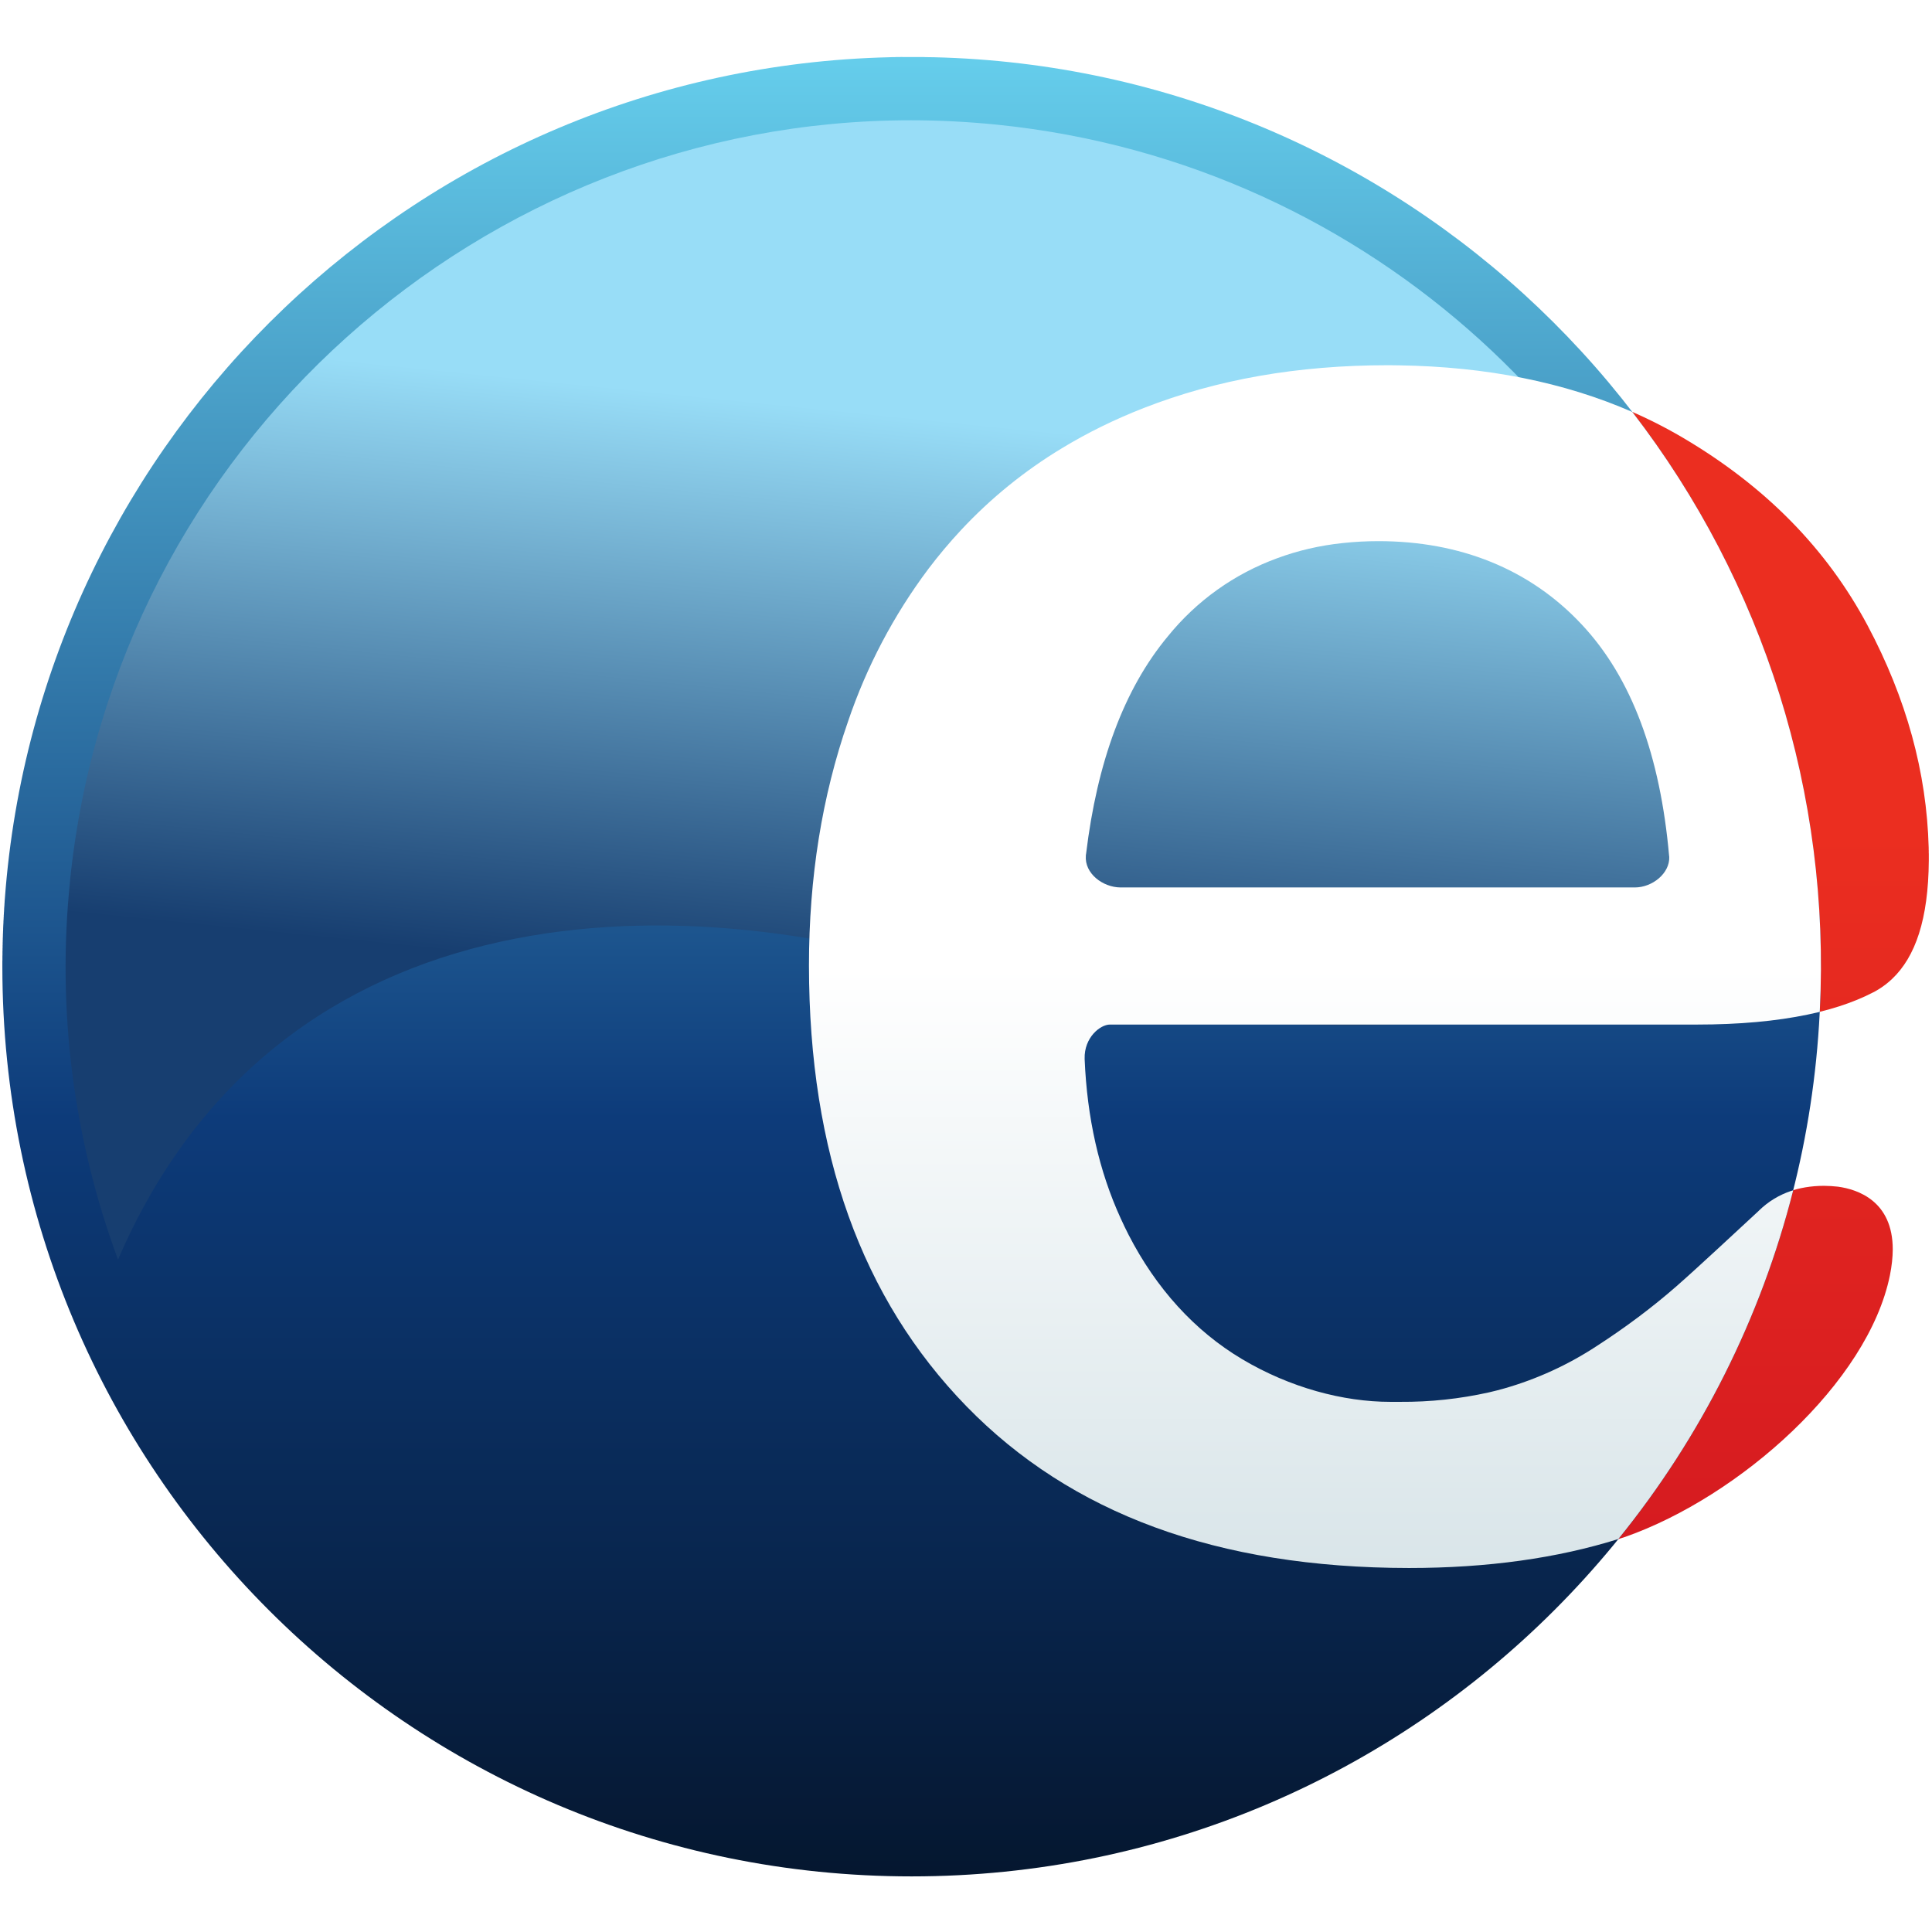
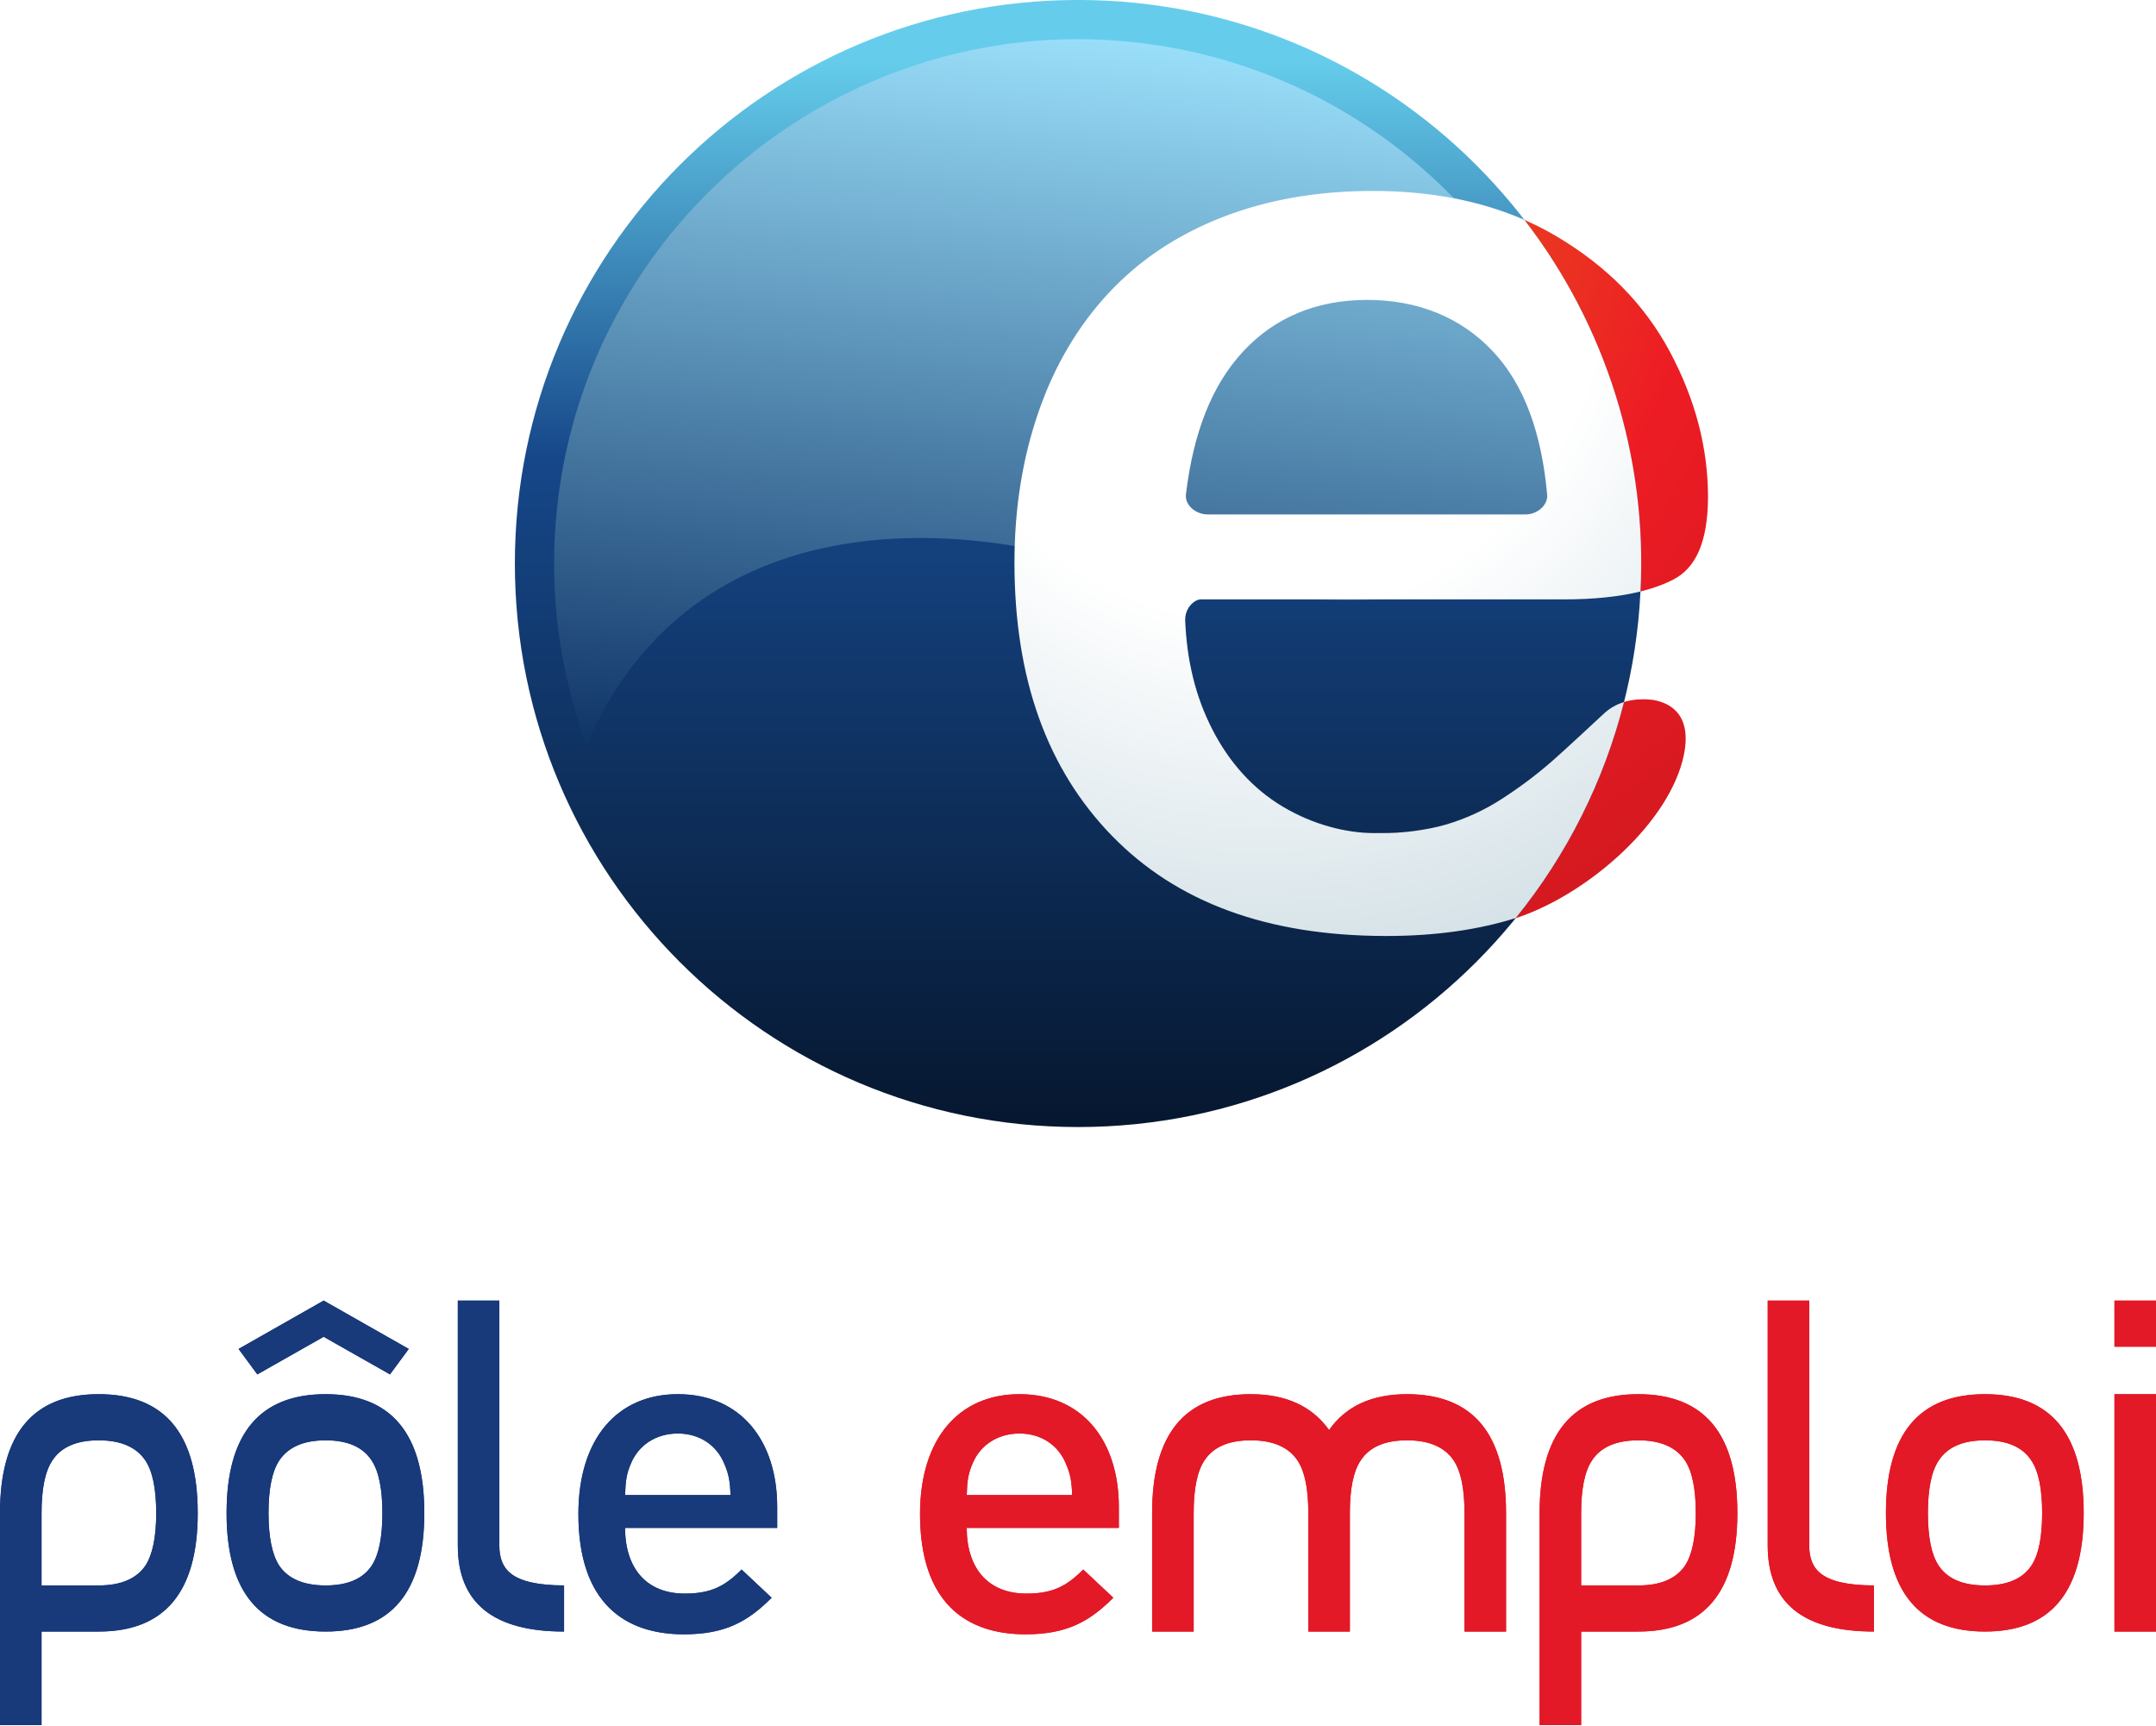
- <svg xmlns="http://www.w3.org/2000/svg" width="32" height="32">
+ <svg xmlns="http://www.w3.org/2000/svg" width="600" height="480">
  <defs>
-     <linearGradient id="a" x1="50%" x2="50%" y1="38.706%" y2="100%">
-       <stop offset="0%" stop-color="#EB2E20" />
-       <stop offset="100%" stop-color="#D51A20" />
+     <clipPath clipPathUnits="userSpaceOnUse" id="a">
+       <path d="M226.504 73.185c-1.596-.624-2.925-1.514-4.007-2.674-1.084-1.163-1.912-2.557-2.48-4.195-.571-1.64-.858-3.422-.858-5.354.003-4.111 1.159-7.303 3.454-9.663 2.293-2.352 5.494-3.541 9.705-3.544 1.795-.001 3.377.231 4.746.682 2.504.882 5.322 3.379 5.802 5.734.313 1.54-.63 1.874-1.139 1.944-.098.01-.198.017-.304.017-.58 0-1.04-.187-1.333-.454-.352-.323-1.376-1.284-1.903-1.745a15.203 15.203 0 00-1.753-1.315 7.507 7.507 0 00-2.02-.926 8.353 8.353 0 00-2.291-.295 6.642 6.642 0 00-3.457.934c-1.053.624-1.895 1.558-2.514 2.768-.578 1.12-.888 2.398-.947 3.813-.016.473.344.755.762.755h12.648c1.706-.001 2.999.248 3.875.701.779.403 1.222 1.295 1.229 2.914 0 1.74-.444 3.446-1.345 5.139-.894 1.675-2.231 3.039-4.041 4.107-1.795 1.058-3.953 1.593-6.503 1.594-1.96 0-3.732-.315-5.326-.937m9.599-4.743c1.104-1.174 1.725-2.884 1.921-5.08.027-.367-.36-.688-.755-.688H225.99c-.41.003-.819.333-.755.737.26 2.145.911 3.83 2.001 5.004 1.133 1.226 2.626 1.85 4.375 1.846 1.822.004 3.355-.606 4.492-1.819" />
+     </clipPath>
+     <clipPath clipPathUnits="userSpaceOnUse" id="b">
+       <path d="M219.159 74.122h24.56V47.754h-24.56v26.368z" />
+     </clipPath>
+     <clipPath clipPathUnits="userSpaceOnUse" id="d">
+       <path d="M201.468 60.936c0-11.015 8.927-19.942 19.942-19.942 11.014 0 19.942 8.927 19.942 19.942s-8.928 19.943-19.942 19.943c-11.015 0-19.942-8.928-19.942-19.943" />
+     </clipPath>
+     <clipPath clipPathUnits="userSpaceOnUse" id="e">
+       <path d="M241.352 80.878V40.994h-39.885v39.884h39.885z" />
+     </clipPath>
+     <clipPath clipPathUnits="userSpaceOnUse" id="g">
+       <path d="M202.952 62.812c-.295-2.906.1-5.727 1.053-8.297 3.53 8.194 12.409 8.387 19.208 5.992 8.173-1.684 17.505-1.299 16.173 4.792-1.525 7.044-7.783 13.25-16.101 14.095-.635.065-1.265.097-1.89.097-9.394 0-17.474-7.136-18.443-16.679" />
+     </clipPath>
+     <clipPath clipPathUnits="userSpaceOnUse" id="h">
+       <path d="M243.23 79.235l-2.902-28.548-40.184 4.083 2.901 28.549 40.184-4.084z" />
+     </clipPath>
+     <clipPath clipPathUnits="userSpaceOnUse" id="j">
+       <path d="M226.504 73.185c-1.596-.624-2.925-1.514-4.007-2.674-1.084-1.163-1.912-2.557-2.48-4.195-.571-1.64-.858-3.422-.858-5.354.003-4.111 1.159-7.303 3.454-9.663 2.293-2.352 5.494-3.541 9.705-3.544 1.731-.001 3.259.216 4.593.635a19.887 19.887 0 013.834 7.644 1.692 1.692 0 01-.655-.356c-.352-.323-1.376-1.284-1.903-1.745a15.203 15.203 0 00-1.753-1.315 7.507 7.507 0 00-2.02-.926 8.353 8.353 0 00-2.291-.295 6.642 6.642 0 00-3.457.934c-1.053.624-1.895 1.558-2.514 2.768-.578 1.12-.888 2.398-.947 3.813-.016.473.344.755.762.755h12.648c1.066-.001 1.97.097 2.713.279a19.85 19.85 0 01-4.113 13.151c-1.555.68-3.344 1.024-5.385 1.025-1.96 0-3.732-.315-5.326-.937m9.599-4.743c1.104-1.174 1.725-2.884 1.921-5.08.027-.367-.36-.688-.755-.688H225.99c-.41.003-.819.333-.755.737.26 2.145.911 3.83 2.001 5.004 1.133 1.226 2.626 1.85 4.375 1.846 1.822.004 3.355-.606 4.492-1.819" />
+     </clipPath>
+     <clipPath clipPathUnits="userSpaceOnUse" id="k">
+       <path d="M219.159 74.122h22.193V47.754H219.16v26.368z" />
+     </clipPath>
+     <radialGradient fx="0" fy="0" cx="0" cy="0" r="1" gradientUnits="userSpaceOnUse" gradientTransform="matrix(46.68173 0 0 -46.68173 227.07 73.262)" spreadMethod="pad" id="c">
+       <stop offset="0" stop-color="#e65d1b" />
+       <stop offset=".047" stop-color="#e65d1b" />
+       <stop offset=".35" stop-color="#ed1c24" />
+       <stop offset="1" stop-color="#a61217" />
+     </radialGradient>
+     <radialGradient fx="0" fy="0" cx="0" cy="0" r="1" gradientUnits="userSpaceOnUse" gradientTransform="matrix(26.77045 0 0 -26.77045 227.813 71.235)" spreadMethod="pad" id="l">
+       <stop offset="0" stop-color="#fff" />
+       <stop offset=".253" stop-color="#fff" />
+       <stop offset=".457" stop-color="#fff" />
+       <stop offset="1" stop-color="#cedde3" />
+     </radialGradient>
+     <linearGradient x1="0" y1="0" x2="1" y2="0" gradientUnits="userSpaceOnUse" gradientTransform="matrix(0 -39.88399 -39.88399 0 221.41 80.878)" spreadMethod="pad" id="f">
+       <stop offset="0" stop-color="#65cdeb" />
+       <stop offset=".055" stop-color="#65cdeb" />
+       <stop offset=".407" stop-color="#164789" />
+       <stop offset="1" stop-color="#06172f" />
    </linearGradient>
-     <linearGradient id="b" x1="50%" x2="50%" y1="0%" y2="100%">
-       <stop offset="0%" stop-color="#65CDEB" />
-       <stop offset="58.422%" stop-color="#0D3B7A" />
-       <stop offset="100%" stop-color="#051730" />
-     </linearGradient>
-     <linearGradient id="c" x1="54.578%" x2="47.215%" y1="26.869%" y2="76.287%">
-       <stop offset="0%" stop-color="#98DDF7" />
-       <stop offset="100%" stop-color="#173E70" />
-     </linearGradient>
-     <linearGradient id="d" x1="50%" x2="50%" y1="49.971%" y2="100%">
-       <stop offset="0%" stop-color="#FFF" />
-       <stop offset="100%" stop-color="#D9E5E9" />
+     <linearGradient x1="0" y1="0" x2="1" y2="0" gradientUnits="userSpaceOnUse" gradientTransform="scale(-26.70133 26.70133) rotate(-84.198 -2.527 6.106)" spreadMethod="pad" id="i">
+       <stop offset="0" stop-color="#99def9" />
+       <stop offset="1" stop-color="#103568" />
    </linearGradient>
  </defs>
-   <g fill="none" fill-rule="evenodd">
-     <path fill="url(#a)" d="M18.946 6.757c-1.205.471-2.209 1.144-3.026 2.02-.819.879-1.444 1.932-1.873 3.17-.431 1.239-.648 2.585-.648 4.045.002 3.106.875 5.518 2.608 7.3 1.732 1.778 4.15 2.676 7.33 2.679 1.355 0 2.55-.175 3.584-.516 1.89-.666 4.02-2.553 4.382-4.332.032-.159.046-.301.047-.428 0-.8-.576-.995-.908-1.04a2.225 2.225 0 00-.23-.014c-.437 0-.785.142-1.006.343-.266.245-1.039.97-1.437 1.319-.405.354-.846.684-1.324.993-.49.316-.999.55-1.525.7a6.304 6.304 0 01-1.73.223 5.012 5.012 0 01-2.611-.706c-.796-.471-1.431-1.177-1.899-2.091-.436-.846-.67-1.812-.715-2.881a.72.72 0 010-.025c0-.342.267-.546.575-.546h9.552c1.289.001 2.265-.187 2.927-.53l.01-.005.003-.001.002-.001.005-.003a.891.891 0 00.014-.007.044.044 0 01.003-.002l.004-.002.003-.002a.079.079 0 00.007-.004l.003-.002.003-.002.004-.002.004-.002.002-.001.005-.003.002-.001.005-.003.001-.001.004-.003.003-.001.004-.003.003-.001.004-.003.002-.001a.103.103 0 00.004-.003l.003-.001.004-.003.002-.002.004-.002.003-.002.004-.002.002-.002.004-.003.002-.001.005-.003.002-.001.005-.004h.001a.166.166 0 01.005-.004h.001l.005-.004.002-.001.005-.004h.001l.005-.004.001-.001.005-.003.002-.002.004-.003.002-.001.004-.003.002-.002c.002 0 .003-.002.005-.003l.001-.001.005-.004h.001a.161.161 0 01.005-.004l.002-.001.004-.004.002-.001.004-.004h.002l.005-.005.006-.005.005-.004.002-.001.005-.004v-.001l.006-.004v-.001a.108.108 0 00.006-.004l.005-.005.002-.001.004-.004h.001l.005-.005h.001l.005-.005.001-.001.005-.004v-.001a.26.26 0 00.006-.005l.006-.005.006-.005.017-.016c.387-.366.602-.989.609-1.96v-.116l-.001-.01v-.045l-.001-.012v-.033c-.033-1.246-.368-2.468-1.014-3.683-.675-1.265-1.685-2.296-3.052-3.103-1.355-.799-2.985-1.203-4.91-1.204-1.481 0-2.82.238-4.023.708m7.25 3.584c.833.887 1.302 2.179 1.45 3.838v.029c0 .265-.282.49-.57.49h-8.518c-.288-.002-.575-.217-.575-.493 0-.02.001-.042.005-.063.196-1.62.688-2.894 1.51-3.781.856-.926 1.984-1.398 3.305-1.395 1.376-.003 2.534.458 3.392 1.375" />
-     <path fill="url(#b)" d="M14.945.944h-.024a.58.58 0 01-.023.001h-.057l-.014.001h-.011a.47.47 0 01-.012 0h-.023l-.02.001h-.003l-.022.001h-.002C6.964 1.133.652 7.203.081 14.876l-.002.024-.002.024-.001.023v.001l-.002.023v.001l-.001.023v.001l-.002.023v.001l-.002.023v.001l-.001.022v.003l-.001.02v.004l-.002.02a.04.04 0 000 .004l-.001.022v.001l-.002.022v.023l-.001.004-.001.019v.005l-.001.02v.004l-.002.019v.025l-.001.004v.019l-.001.006-.001.018v.006l-.001.017v.007l-.001.017v.023l-.001.008v.017l-.001.007v.017l-.001.007v.018l-.001.006v.025l-.001.016v.008l-.001.015v.025l-.001.008v.025l-.001.014v.034l-.001.013v.035l-.001.014v.035l-.001.014a.665.665 0 000 .024v.035l-.001.015v.072l-.001.01v.097c0 8.322 6.742 15.067 15.06 15.067 8.318 0 15.06-6.745 15.06-15.067V15.831l-.001-.014v-.06l-.001-.012v-.049l-.001-.01v-.023l-.001-.015v-.033l-.001-.016v-.024l-.001-.007v-.024l-.001-.017v-.008l-.001-.016v-.024l-.001-.01v-.015l-.001-.007v-.017l-.001-.007v-.024l-.002-.017a.09.09 0 010-.005v-.024l-.002-.02v-.024l-.001-.005v-.019l-.001-.005-.001-.019v-.005l-.001-.019v-.005l-.001-.019v-.004l-.002-.02v-.004l-.001-.02v-.004l-.001-.02v-.004l-.002-.02v-.004l-.001-.02v-.003l-.002-.021v-.003l-.001-.021v-.004l-.002-.02v-.003l-.001-.021v-.003l-.002-.021v-.002l-.002-.022v-.003l-.001-.021v-.002l-.002-.022v-.002l-.004-.047c-.582-7.661-6.89-13.72-14.651-13.904h-.027l-.02-.001h-.023a.41.41 0 01-.011 0h-.013l-.013-.001h-.033l-.02-.001H14.945z" />
-     <path fill="url(#c)" d="M1.16 14.594a13.913 13.913 0 00.795 6.269c2.666-6.19 9.371-6.337 14.506-4.527 5.77 1.19 12.304 1.013 12.31-2.774 0-.264-.03-.546-.097-.847-1.151-5.322-5.877-10.01-12.159-10.65-.48-.048-.955-.073-1.427-.073-7.095 0-13.197 5.392-13.929 12.602" />
-     <path fill="url(#d)" d="M18.946 6.757c-.486.19-.94.413-1.362.67a7.782 7.782 0 00-1.665 1.351 8.24 8.24 0 00-.543.646 9.05 9.05 0 00-1.329 2.523c-.431 1.239-.648 2.585-.648 4.045.002 3.106.875 5.518 2.608 7.3 1.732 1.778 4.15 2.676 7.33 2.679 1.307 0 2.461-.164 3.468-.48a15.026 15.026 0 002.896-5.776.337.337 0 01-.01.003l-.008.003h-.002a.135.135 0 00-.012.004h-.001a1.39 1.39 0 00-.532.324l-.012.012c-.319.294-.993.925-1.355 1.242-.405.354-.846.684-1.324.993a5.593 5.593 0 01-1.526.7 5.08 5.08 0 01-.257.066 6.539 6.539 0 01-1.472.157h-.161c-.784 0-1.663-.236-2.454-.706-.792-.471-1.427-1.177-1.88-2.057a6.252 6.252 0 01-.132-.274c-.361-.788-.558-1.672-.598-2.641v-.004c-.01-.355.26-.567.418-.567h9.722c.706 0 1.317-.057 1.835-.165a6.07 6.07 0 00.201-.045l.001-.024a15.003 15.003 0 00-3.107-9.913c-1.124-.491-2.409-.75-3.868-.772L23 6.049h-.004c-1.51 0-2.846.238-4.049.708m3.884 2.206c1.349 0 2.507.461 3.365 1.378.834.887 1.303 2.179 1.45 3.838l.002.014c.01.271-.278.506-.571.506h-8.518c-.299-.003-.597-.235-.574-.525 0-.011.002-.022.004-.032.183-1.515.625-2.726 1.354-3.602a4.162 4.162 0 011.814-1.295c.34-.126.701-.21 1.08-.25.194-.021.391-.032.594-.032" />
+   <g clip-path="url(#a)" transform="matrix(7.8588 0 0 -7.86247 -1440.012 635.901)">
+     <g clip-path="url(#b)">
+       <path d="M226.504 73.185c-1.596-.624-2.925-1.514-4.007-2.674-1.084-1.163-1.912-2.557-2.48-4.195-.571-1.64-.858-3.422-.858-5.354.003-4.111 1.159-7.303 3.454-9.663 2.293-2.352 5.494-3.541 9.705-3.544 1.795-.001 3.377.231 4.746.682 2.504.882 5.322 3.379 5.802 5.734.313 1.54-.63 1.874-1.139 1.944-.098.01-.198.017-.304.017-.58 0-1.04-.187-1.333-.454-.352-.323-1.376-1.284-1.903-1.745a15.203 15.203 0 00-1.753-1.315 7.507 7.507 0 00-2.02-.926 8.353 8.353 0 00-2.291-.295 6.642 6.642 0 00-3.457.934c-1.053.624-1.895 1.558-2.514 2.768-.578 1.12-.888 2.398-.947 3.813-.016.473.344.755.762.755h12.648c1.706-.001 2.999.248 3.875.701.779.403 1.222 1.295 1.229 2.914 0 1.74-.444 3.446-1.345 5.139-.894 1.675-2.231 3.039-4.041 4.107-1.795 1.058-3.953 1.593-6.503 1.594-1.96 0-3.732-.315-5.326-.937m9.599-4.743c1.104-1.174 1.725-2.884 1.921-5.08.027-.367-.36-.688-.755-.688H225.99c-.41.003-.819.333-.755.737.26 2.145.911 3.83 2.001 5.004 1.133 1.226 2.626 1.85 4.375 1.846 1.822.004 3.355-.606 4.492-1.819" fill="url(#c)" />
+     </g>
+   </g>
+   <g clip-path="url(#d)" transform="matrix(7.8588 0 0 -7.86247 -1440.012 635.901)">
+     <g clip-path="url(#e)">
+       <path d="M201.468 60.936c0-11.015 8.927-19.942 19.942-19.942 11.014 0 19.942 8.927 19.942 19.942s-8.928 19.943-19.942 19.943c-11.015 0-19.942-8.928-19.942-19.943" fill="url(#f)" />
+     </g>
+   </g>
+   <g clip-path="url(#g)" transform="matrix(7.8588 0 0 -7.86247 -1440.012 635.901)">
+     <g clip-path="url(#h)">
+       <path d="M202.952 62.812c-.295-2.906.1-5.727 1.053-8.297 3.53 8.194 12.409 8.387 19.208 5.992 8.173-1.684 17.505-1.299 16.173 4.792-1.525 7.044-7.783 13.25-16.101 14.095-.635.065-1.265.097-1.89.097-9.394 0-17.474-7.136-18.443-16.679" fill="url(#i)" />
+     </g>
+   </g>
+   <g clip-path="url(#j)" transform="matrix(7.8588 0 0 -7.86247 -1440.012 635.901)">
+     <g clip-path="url(#k)">
+       <path d="M222.496 70.51c-1.083-1.162-1.911-2.556-2.48-4.195-.57-1.639-.857-3.421-.857-5.353.003-4.111 1.159-7.303 3.454-9.663 2.293-2.352 5.494-3.541 9.705-3.544 1.731-.001 3.259.216 4.593.635a19.887 19.887 0 013.834 7.644 1.827 1.827 0 01-.748-.442c-.259-.237-1.283-1.198-1.815-1.663a15.131 15.131 0 00-1.755-1.316 7.49 7.49 0 00-2.014-.922c-.698-.198-1.463-.294-2.502-.295-1.039 0-2.202.313-3.25.936s-1.89 1.557-2.489 2.722c-.598 1.165-.908 2.443-.967 3.858-.016.473.344.755.553.755h12.857c1.066-.001 1.97.097 2.713.279a19.85 19.85 0 01-4.113 13.151c-1.555.68-3.344 1.024-5.345 1.024-2 .001-3.772-.314-5.366-.936-1.596-.624-2.925-1.514-4.008-2.675zm15.528-7.148c.027-.367-.36-.688-.755-.688H225.99c-.41.003-.819.333-.755.737.26 2.145.911 3.83 2.022 5.03 1.112 1.2 2.605 1.824 4.39 1.824 1.786 0 3.319-.61 4.456-1.823 1.104-1.174 1.725-2.884 1.921-5.08z" fill="url(#l)" />
+     </g>
+   </g>
+   <g>
+     <g fill="#18397a">
+       <path d="M43.467 421c0-6.746-.998-11.62-3.002-14.624-2.523-3.75-6.853-5.622-13.006-5.622-6.154 0-10.453 1.871-12.897 5.622-2.004 3.003-3.002 7.878-3.002 14.624v20.128H27.46c6.153 0 10.483-1.832 13.006-5.504 2.004-3.082 3.002-7.957 3.002-14.624m11.56 0c0 21.976-9.187 32.96-27.568 32.96H11.56V480H0v-58.984c0-22.062 9.148-33.101 27.459-33.101 18.381 0 27.568 11.03 27.568 33.085M106.414 421c0-6.746-.99-11.62-2.979-14.624-2.428-3.75-6.703-5.622-12.81-5.622-6.106 0-10.412 1.871-12.92 5.622-1.98 3.003-2.978 7.878-2.978 14.624 0 6.667.998 11.542 2.979 14.624 2.507 3.672 6.813 5.504 12.92 5.504 6.106 0 10.38-1.832 12.81-5.504 1.988-2.995 2.978-7.87 2.978-14.624m7.34-45.673l-5.226 7.084-18.453-10.465-18.46 10.465-5.226-7.084 23.686-13.453 23.679 13.453zm4.33 45.673c0 21.976-9.155 32.96-27.459 32.96-18.381 0-27.568-10.984-27.568-32.96 0-22.054 9.187-33.085 27.568-33.085 18.304 0 27.46 11.03 27.46 33.085M156.977 453.961c-19.717 0-29.572-7.98-29.572-23.925v-68.168h11.56v68.278c0 3.404 1.037 5.952 3.112 7.61 2.743 2.241 7.71 3.366 14.9 3.366v12.84zM201.492 407.098c-2.06-4.89-6.688-8.24-12.865-8.24-6.177 0-10.94 3.35-12.998 8.24-1.29 2.956-1.54 4.89-1.674 8.884h29.337c-.126-3.994-.511-5.928-1.8-8.884m-27.537 18.02c0 11.197 5.925 18.28 16.597 18.28 7.34 0 11.2-2.06 15.828-6.698l8.362 7.855c-6.688 6.698-12.99 10.174-24.441 10.174-16.346 0-29.337-8.626-29.337-33.471 0-21.11 10.932-33.345 27.663-33.345 17.494 0 27.663 12.871 27.663 31.41v5.795h-42.335z" />
+       <path d="M43.467 421c0-6.746-.998-11.62-3.002-14.624-2.523-3.75-6.853-5.622-13.006-5.622-6.154 0-10.453 1.871-12.897 5.622-2.004 3.003-3.002 7.878-3.002 14.624v20.128H27.46c6.153 0 10.483-1.832 13.006-5.504 2.004-3.082 3.002-7.957 3.002-14.624m11.56 0c0 21.976-9.187 32.96-27.568 32.96H11.56V480H0v-58.984c0-22.062 9.148-33.101 27.459-33.101 18.381 0 27.568 11.03 27.568 33.085M106.414 421c0-6.746-.99-11.62-2.979-14.624-2.428-3.75-6.703-5.622-12.81-5.622-6.106 0-10.412 1.871-12.92 5.622-1.98 3.003-2.978 7.878-2.978 14.624 0 6.667.998 11.542 2.979 14.624 2.507 3.672 6.813 5.504 12.92 5.504 6.106 0 10.38-1.832 12.81-5.504 1.988-2.995 2.978-7.87 2.978-14.624m7.34-45.673l-5.226 7.084-18.453-10.465-18.46 10.465-5.226-7.084 23.686-13.453 23.679 13.453zm4.33 45.673c0 21.976-9.155 32.96-27.459 32.96-18.381 0-27.568-10.984-27.568-32.96 0-22.054 9.187-33.085 27.568-33.085 18.304 0 27.46 11.03 27.46 33.085M156.977 453.961c-19.717 0-29.572-7.98-29.572-23.925v-68.168h11.56v68.278c0 3.404 1.037 5.952 3.112 7.61 2.743 2.241 7.71 3.366 14.9 3.366v12.84zM201.492 407.098c-2.06-4.89-6.688-8.24-12.865-8.24-6.177 0-10.94 3.35-12.998 8.24-1.29 2.956-1.54 4.89-1.674 8.884h29.337c-.126-3.994-.511-5.928-1.8-8.884m-27.537 18.02c0 11.197 5.925 18.28 16.597 18.28 7.34 0 11.2-2.06 15.828-6.698l8.362 7.855c-6.688 6.698-12.99 10.174-24.441 10.174-16.346 0-29.337-8.626-29.337-33.471 0-21.11 10.932-33.345 27.663-33.345 17.494 0 27.663 12.871 27.663 31.41v5.795h-42.335z" />
+     </g>
+     <g fill="#e31927">
+       <path d="M419.122 453.961h-11.56V420.94c0-6.73-1.006-11.59-3.003-14.577-2.522-3.743-6.852-5.614-13.006-5.614-6.153 0-10.452 1.871-12.896 5.614-2.004 2.987-3.002 7.846-3.002 14.577v33.022h-11.56V420.94c0-6.73-.999-11.59-3.003-14.577-2.522-3.743-6.852-5.614-13.014-5.614-6.145 0-10.444 1.871-12.896 5.614-1.996 2.987-2.994 7.846-2.994 14.577v33.022h-11.56v-32.96c0-22.061 9.147-33.085 27.45-33.085 9.792 0 17.046 3.326 21.793 9.97 4.676-6.644 11.898-9.97 21.682-9.97 18.374 0 27.569 11.024 27.569 33.086v32.96zM471.929 421c0-6.746-.998-11.62-3.002-14.624-2.515-3.75-6.853-5.622-13.006-5.622-6.154 0-10.453 1.871-12.897 5.622-2.004 3.003-3.002 7.878-3.002 14.624v20.128h15.899c6.153 0 10.491-1.832 13.006-5.504 2.004-3.082 3.002-7.957 3.002-14.624m11.568 0c0 21.976-9.195 32.96-27.576 32.96h-15.899V480h-11.56v-58.984c0-22.062 9.155-33.101 27.459-33.101 18.381 0 27.576 11.03 27.576 33.085M521.513 453.961c-19.717 0-29.572-7.98-29.572-23.925v-68.168h11.56v68.278c0 3.404 1.037 5.952 3.12 7.61 2.735 2.241 7.702 3.366 14.892 3.366v12.84zM568.318 421c0-6.746-.998-11.62-3.002-14.624-2.444-3.75-6.743-5.622-12.896-5.622-6.154 0-10.452 1.871-12.897 5.622-2.004 3.003-3.002 7.878-3.002 14.624 0 6.754.998 11.629 3.002 14.624 2.445 3.672 6.743 5.504 12.897 5.504 6.153 0 10.452-1.832 12.896-5.504 2.004-2.995 3.002-7.87 3.002-14.624m11.56 0c0 21.976-9.155 32.96-27.458 32.96-18.382 0-27.577-10.984-27.577-32.96 0-22.054 9.195-33.085 27.577-33.085 18.303 0 27.458 11.03 27.458 33.085M588.44 387.919H600v66.044h-11.56V387.92zm11.56-13.21h-11.56V361.87H600v12.84zM296.57 407.098c-2.06-4.89-6.689-8.24-12.866-8.24s-10.939 3.35-12.998 8.24c-1.289 2.956-1.54 4.89-1.674 8.884h29.337c-.126-3.994-.51-5.928-1.8-8.884m-27.537 18.02c0 11.197 5.918 18.28 16.598 18.28 7.34 0 11.199-2.06 15.827-6.698l8.37 7.855c-6.696 6.698-12.998 10.174-24.449 10.174-16.346 0-29.337-8.626-29.337-33.471 0-21.11 10.932-33.345 27.663-33.345 17.494 0 27.663 12.871 27.663 31.41v5.795h-42.335z" />
+       <path d="M419.122 453.961h-11.56V420.94c0-6.73-1.006-11.59-3.003-14.577-2.522-3.743-6.852-5.614-13.006-5.614-6.153 0-10.452 1.871-12.896 5.614-2.004 2.987-3.002 7.846-3.002 14.577v33.022h-11.56V420.94c0-6.73-.999-11.59-3.003-14.577-2.522-3.743-6.852-5.614-13.014-5.614-6.145 0-10.444 1.871-12.896 5.614-1.996 2.987-2.994 7.846-2.994 14.577v33.022h-11.56v-32.96c0-22.061 9.147-33.085 27.45-33.085 9.792 0 17.046 3.326 21.793 9.97 4.676-6.644 11.898-9.97 21.682-9.97 18.374 0 27.569 11.024 27.569 33.086v32.96zM471.929 421c0-6.746-.998-11.62-3.002-14.624-2.515-3.75-6.853-5.622-13.006-5.622-6.154 0-10.453 1.871-12.897 5.622-2.004 3.003-3.002 7.878-3.002 14.624v20.128h15.899c6.153 0 10.491-1.832 13.006-5.504 2.004-3.082 3.002-7.957 3.002-14.624m11.568 0c0 21.976-9.195 32.96-27.576 32.96h-15.899V480h-11.56v-58.984c0-22.062 9.155-33.101 27.459-33.101 18.381 0 27.576 11.03 27.576 33.085M521.513 453.961c-19.717 0-29.572-7.98-29.572-23.925v-68.168h11.56v68.278c0 3.404 1.037 5.952 3.12 7.61 2.735 2.241 7.702 3.366 14.892 3.366v12.84zM568.318 421c0-6.746-.998-11.62-3.002-14.624-2.444-3.75-6.743-5.622-12.896-5.622-6.154 0-10.452 1.871-12.897 5.622-2.004 3.003-3.002 7.878-3.002 14.624 0 6.754.998 11.629 3.002 14.624 2.445 3.672 6.743 5.504 12.897 5.504 6.153 0 10.452-1.832 12.896-5.504 2.004-2.995 3.002-7.87 3.002-14.624m11.56 0c0 21.976-9.155 32.96-27.458 32.96-18.382 0-27.577-10.984-27.577-32.96 0-22.054 9.195-33.085 27.577-33.085 18.303 0 27.458 11.03 27.458 33.085M588.44 387.919H600v66.044h-11.56V387.92zm11.56-13.21h-11.56V361.87H600v12.84zM296.57 407.098c-2.06-4.89-6.689-8.24-12.866-8.24s-10.939 3.35-12.998 8.24c-1.289 2.956-1.54 4.89-1.674 8.884h29.337c-.126-3.994-.51-5.928-1.8-8.884m-27.537 18.02c0 11.197 5.918 18.28 16.598 18.28 7.34 0 11.199-2.06 15.827-6.698l8.37 7.855c-6.696 6.698-12.998 10.174-24.449 10.174-16.346 0-29.337-8.626-29.337-33.471 0-21.11 10.932-33.345 27.663-33.345 17.494 0 27.663 12.871 27.663 31.41v5.795h-42.335z" />
+     </g>
  </g>
</svg>
